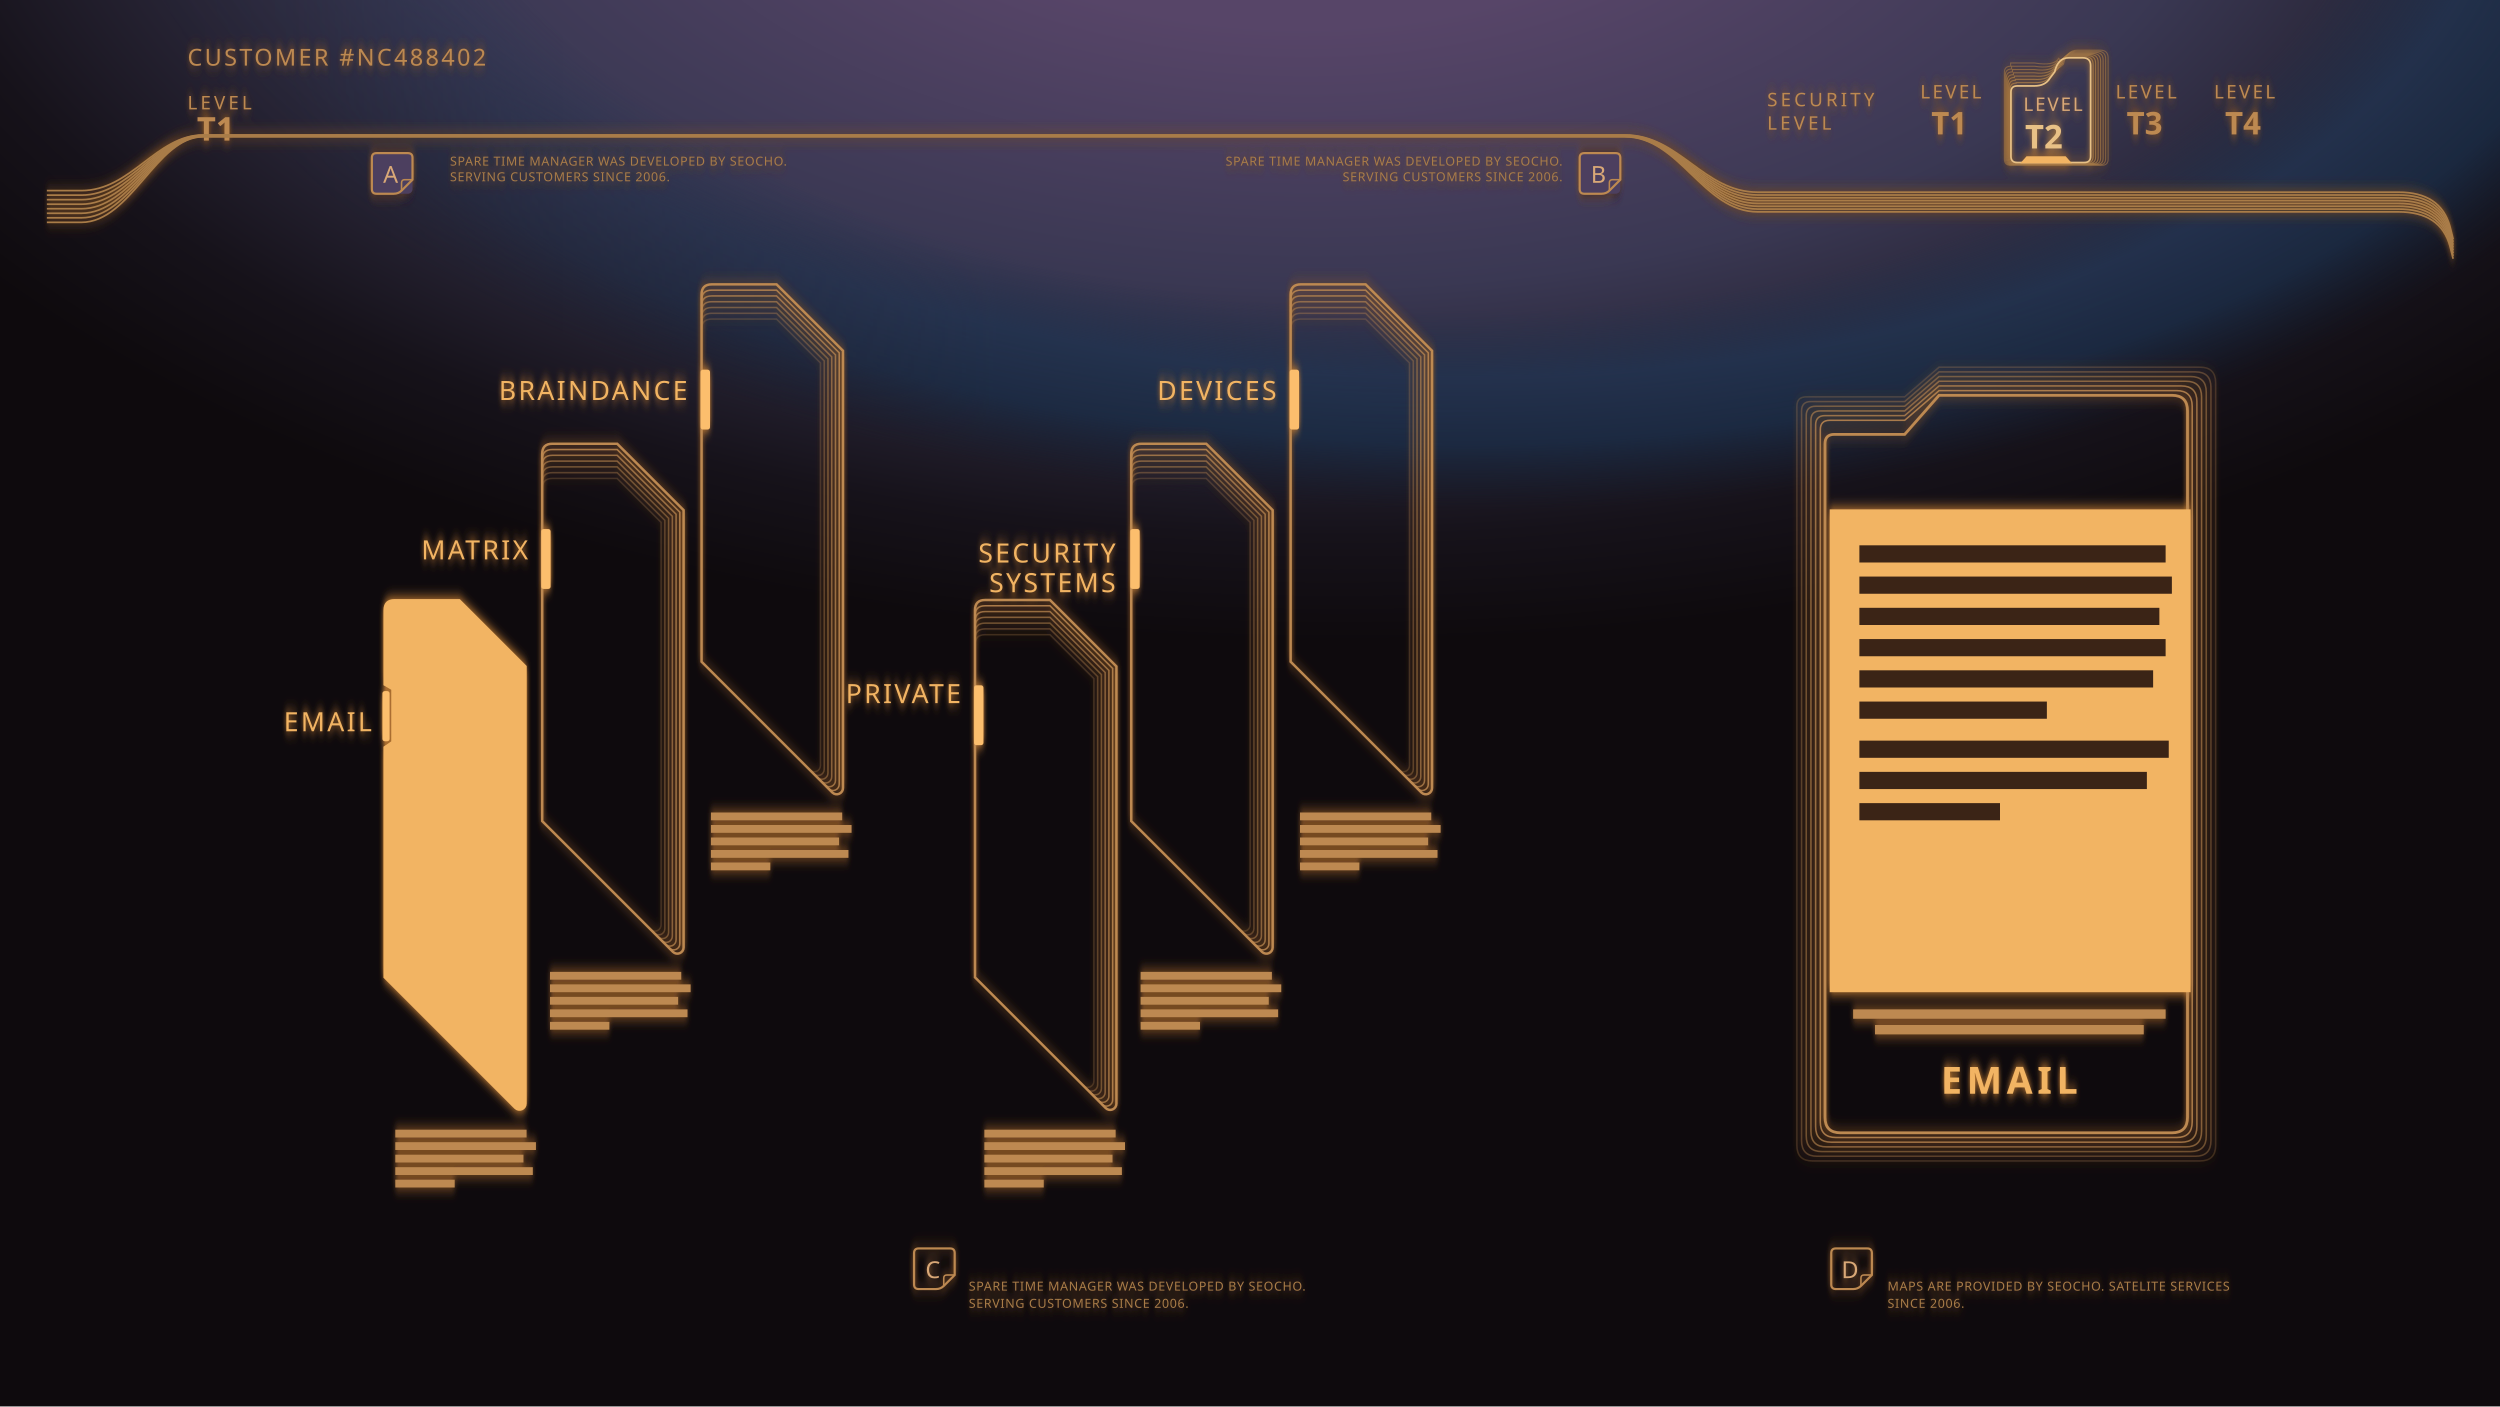
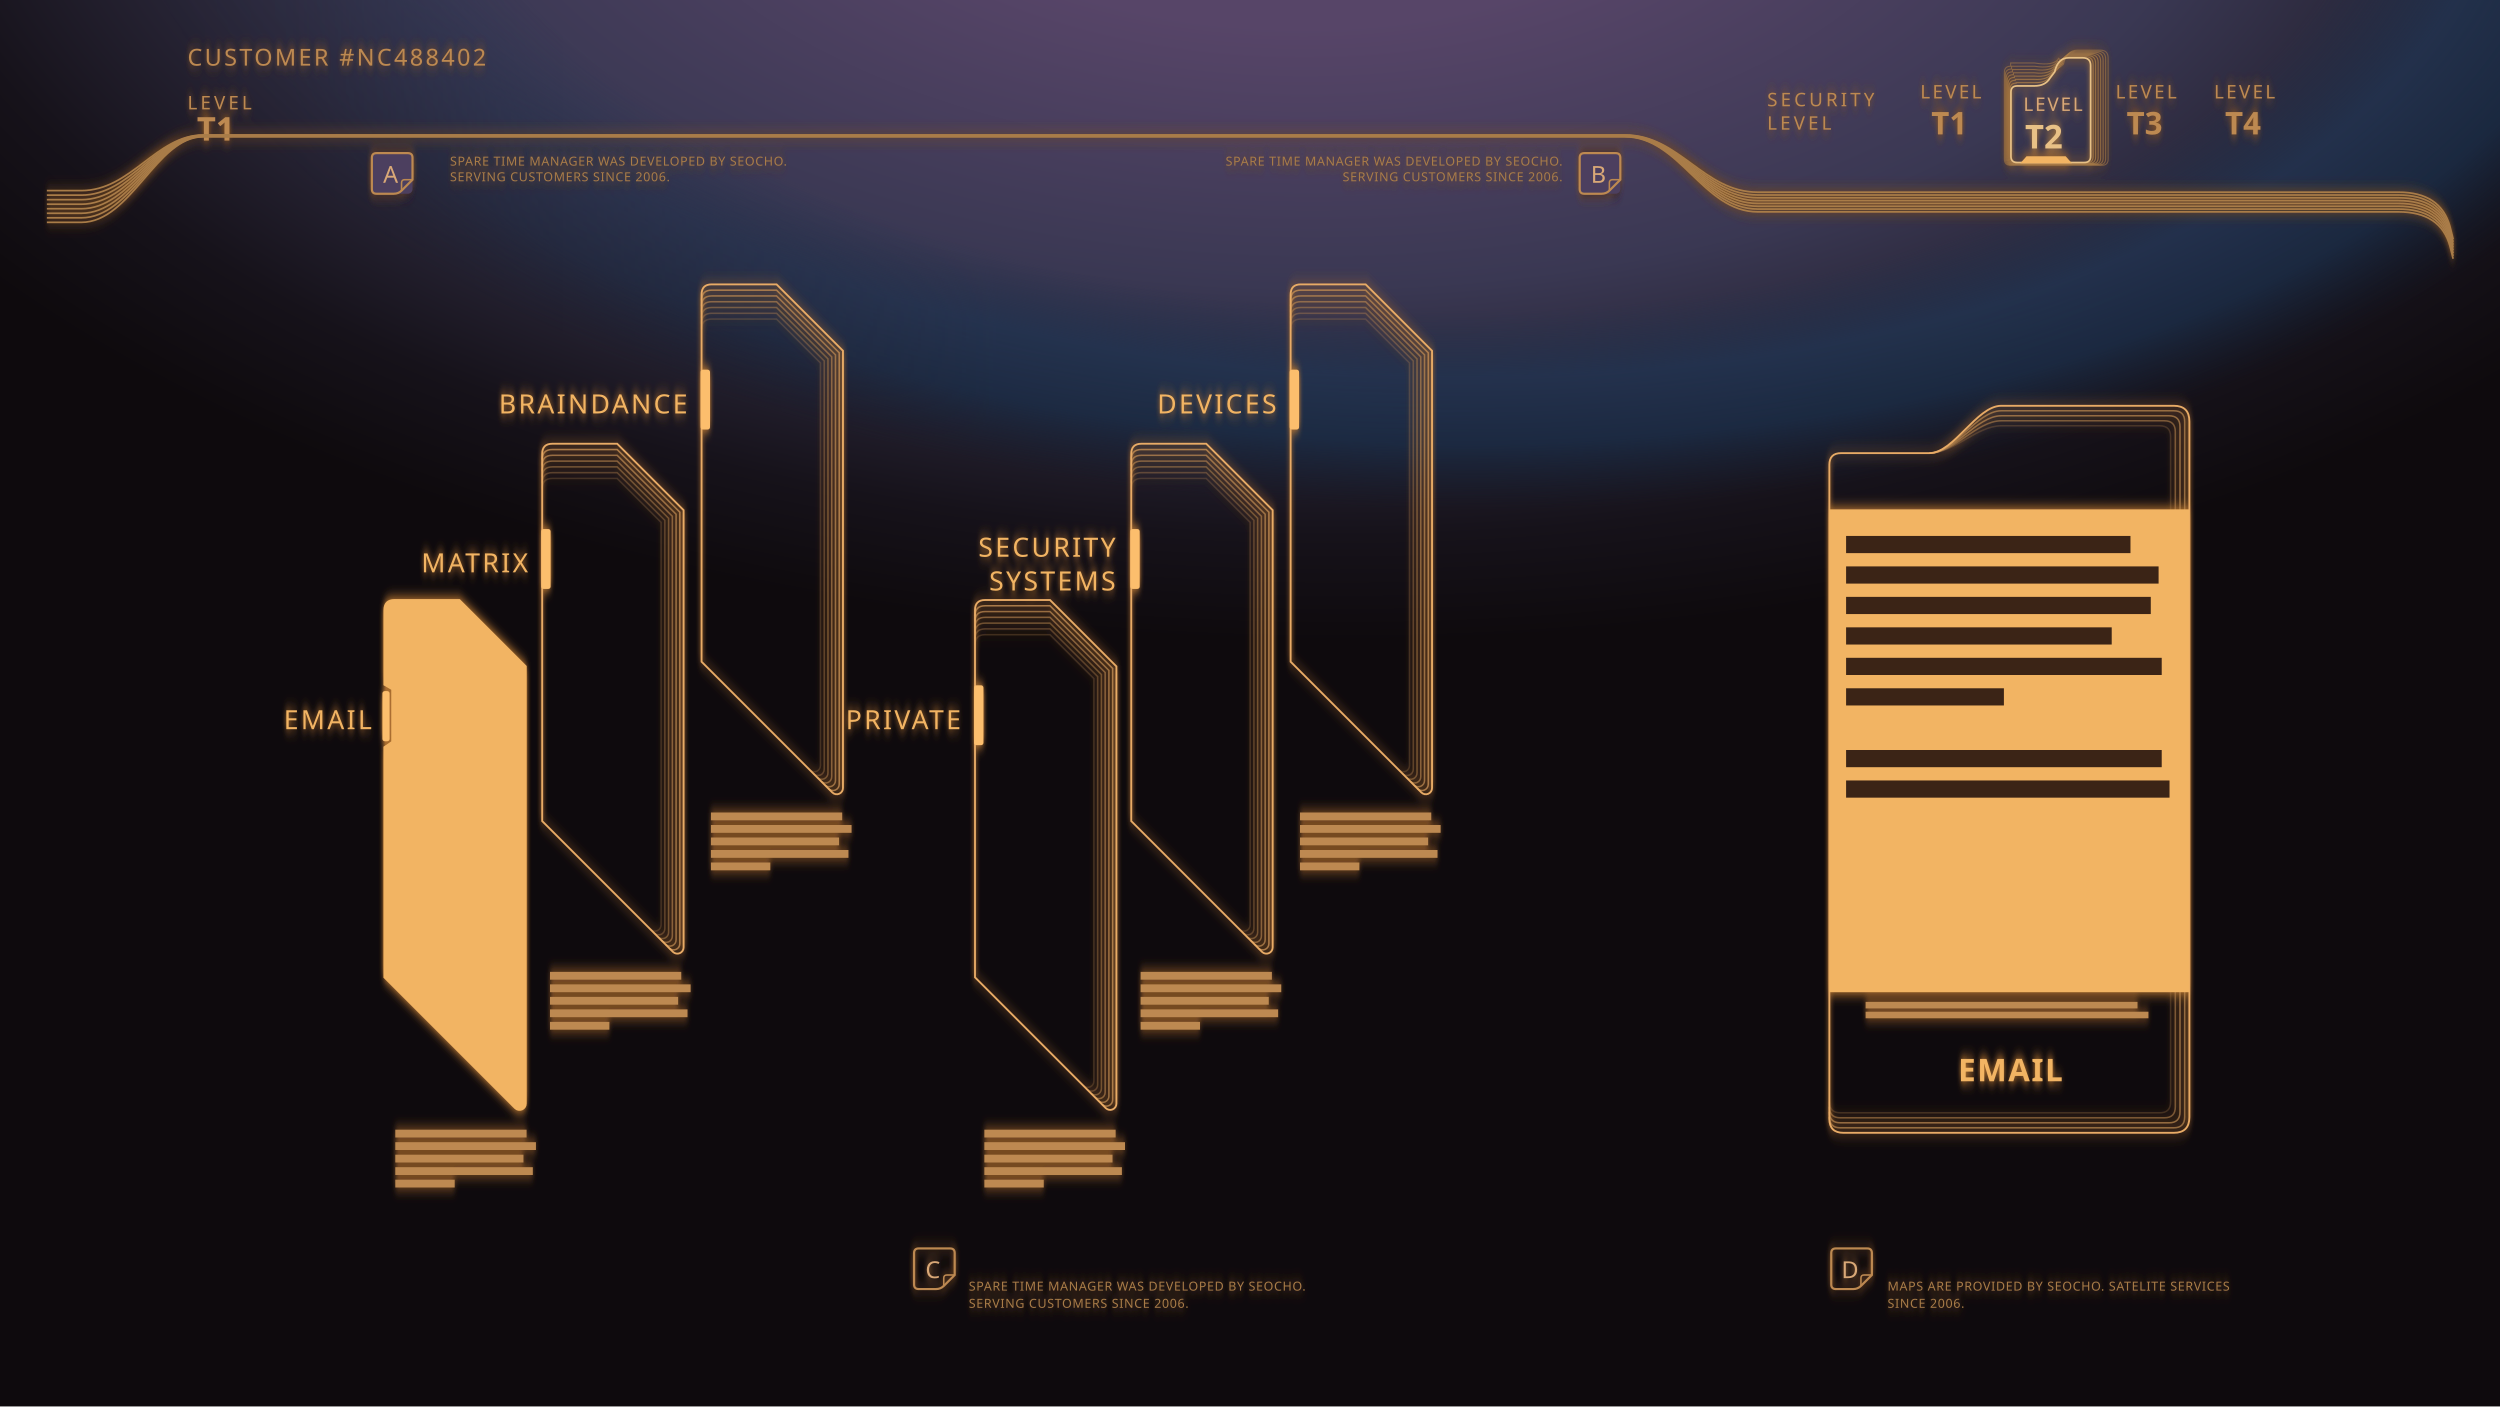
<svg xmlns="http://www.w3.org/2000/svg" width="1600" height="900" viewBox="0 0 1600 900">
  <defs>
    <radialGradient id="hazeblue" gradientUnits="userSpaceOnUse" cx="900" cy="-120" r="1030" gradientTransform="rotate(2 900 -120) translate(900 -120) scale(1 0.515) translate(-900 120)">
      <stop offset="0" stop-color="#223350" stop-opacity="0" />
      <stop offset="0.60" stop-color="#223350" stop-opacity="0" />
      <stop offset="0.68" stop-color="#223350" stop-opacity="0.85" />
      <stop offset="0.76" stop-color="#1a2c46" stop-opacity="0.80" />
      <stop offset="0.84" stop-color="#101d30" stop-opacity="0" />
    </radialGradient>
    <linearGradient id="hazebluefade" x1="0" y1="0" x2="1" y2="0">
      <stop offset="0" stop-color="#000000" />
      <stop offset="0.12" stop-color="#1a1a1a" />
      <stop offset="0.22" stop-color="#7a7a7a" />
      <stop offset="0.40" stop-color="#ffffff" />
      <stop offset="1" stop-color="#ffffff" />
    </linearGradient>
    <mask id="bluemask">
      <rect width="1600" height="900" fill="url(#hazebluefade)" />
    </mask>
    <radialGradient id="haze" gradientUnits="userSpaceOnUse" cx="825" cy="-120" r="1030" gradientTransform="rotate(1.3 825 -120) translate(825 -120) scale(1 0.515) translate(-825 120)">
      <stop offset="0" stop-color="#574568" />
      <stop offset="0.258" stop-color="#574568" />
      <stop offset="0.572" stop-color="#3a3853" />
      <stop offset="0.873" stop-color="#16121a" />
      <stop offset="1" stop-color="#0e0a0d" />
    </radialGradient>
    <path id="ncard" d="M 0,6.5 Q 0,0 6.5,0 H 48 L 90.5,42.5 V 322.3                          A 4 4 0 0 1 83.7,325.2 L 0,241.5 Z" />
    <path id="ncardsel" d="M 0,6.5 Q 0,0 6.5,0 H 48 L 90.5,42.5 V 322.3                             A 4 4 0 0 1 83.7,325.2 L 0,241.5 V 94.2 L 5,90.8                             V 57.1 L 0,54.2 Z" />
-     <path id="npanel" d="M 0,462 V 31 Q 0,25 6,25 H 51 L 73,0 H 222                           Q 232,0 232,10 V 462 Q 232,472 222,472 H 10                           Q 0,472 0,462 Z" />
+     <path id="npanel" d="M 0,37.8 Q 0,30.3 7.5,30.3 H 64 C 79.6,30.3 94.4,0 110,0                           H 220.4 Q 230.4,0 230.4,10 V 455.3 Q 230.4,465.3 220.4,465.3                           H 9 Q 0,465.3 0,456.3 Z" />
+     <path id="npring1" d="M 64,30.3 C 79.6,30.3 94.4,3.2 110,3.2 H 220.4 Q 227.4,3.2 227.4,10.2 V 455.1 Q 227.4,462.1 220.4,462.1 H 7 Q 0,462.1 0,455.1" />
+     <path id="npring2" d="M 64,30.3 C 79.6,30.3 94.4,6.4 110,6.4 H 217.4 Q 224.4,6.4 224.4,13.4 V 451.9 Q 224.4,458.9 217.4,458.9 H 7 Q 0,458.9 0,451.9" />
+     <path id="npring3" d="M 64,30.3 C 79.6,30.3 94.4,9.6 110,9.6 H 214.4 Q 221.4,9.6 221.4,16.6 V 448.7 Q 221.4,455.7 214.4,455.7 H 7 Q 0,455.7 0,448.7" />
+     <path id="npring4" d="M 64,30.3 C 79.6,30.3 94.4,12.8 110,12.8 H 211.4 Q 218.4,12.8 218.4,19.8 V 445.5 Q 218.4,452.5 211.4,452.5 H 7 Q 0,452.5 0,445.5" />
    <path id="nring1" d="M 0,10.2 Q 0,3.7 6.5,3.7 H 48 L 88.1,43.8 V 319.9 A 4 4 0 0 1 81.3,322.8" />
    <path id="nring2" d="M 0,13.9 Q 0,7.4 6.5,7.4 H 48 L 85.7,45.1 V 317.5 A 4 4 0 0 1 78.9,320.4" />
    <path id="nring3" d="M 0,17.6 Q 0,11.1 6.5,11.1 H 48 L 83.3,46.4 V 315.1 A 4 4 0 0 1 76.5,318.0" />
    <path id="nring4" d="M 0,21.3 Q 0,14.8 6.5,14.8 H 48 L 80.9,47.7 V 312.7 A 4 4 0 0 1 74.1,315.6" />
    <path id="nring5" d="M 0,25.0 Q 0,18.5 6.5,18.5 H 48 L 78.5,49.0 V 310.3 A 4 4 0 0 1 71.7,313.2" />
    <path id="nring6" d="M 0,28.7 Q 0,22.2 6.5,22.2 H 48 L 76.1,50.3 V 307.9 A 4 4 0 0 1 69.3,310.8" />
    <g id="letterbox" fill="none" stroke-width="1.4">
      <path d="M 3,0 H 23 Q 26,0 26,3 V 17 L 19,24 Q 17,26 14,26 H 3                Q 0,26 0,23 V 3 Q 0,0 3,0 Z" />
      <path d="M 26,17 H 21 Q 19,17 19,19 V 24" stroke-width="1" />
    </g>
    <g id="ncaption" fill="#bd8951">
      <rect x="0" y="0" width="84" height="5" />
      <rect x="0" y="8" width="90" height="5" />
      <rect x="0" y="16" width="82" height="5" />
      <rect x="0" y="24" width="88" height="5" />
      <rect x="0" y="32" width="38" height="5" />
    </g>
    <filter id="halo" x="-5%" y="-10%" width="110%" height="120%">
      <feGaussianBlur stdDeviation="1.5 4.5" />
      <feColorMatrix type="matrix" values="0.43 0 0 0 0  0 0.32 0 0 0  0 0 0.21 0 0  0 0 0 1.45 0" />
    </filter>
  </defs>
  <rect width="1600" height="900" fill="#0e0a0d" />
  <rect width="1600" height="900" fill="url(#haze)" />
  <rect width="1600" height="560" fill="url(#hazeblue)" mask="url(#bluemask)" />
  <use href="#content" filter="url(#halo)" class="photo" />
  <g id="content">
    <g font-family="Rajdhani" fill="#bd8951">
      <text x="120" y="42" font-size="15" letter-spacing="1.5">CUSTOMER #NC488402</text>
      <text x="120" y="70" font-size="12" letter-spacing="2">LEVEL</text>
      <text x="126" y="90" font-size="21" font-weight="600">T1</text>
      <text x="1131" y="68" font-size="12" letter-spacing="2">SECURITY</text>
      <text x="1131" y="83" font-size="12" letter-spacing="2">LEVEL</text>
      <g font-size="12" letter-spacing="1.5">
        <text x="1229" y="63">LEVEL</text>
        <text x="1354" y="63">LEVEL</text>
        <text x="1417" y="63">LEVEL</text>
      </g>
      <g font-size="20" font-weight="600">
        <text x="1236" y="86">T1</text>
        <text x="1361" y="86">T3</text>
        <text x="1424" y="86">T4</text>
      </g>
      <g fill="none" stroke="#a97c48" stroke-width="0.7">
        <path d="M 1286.8,40.3 H 1302 Q 1314.6,42.4 1317.6,37.4 L 1320.6,41.1 Q 1322.6,32.1 1329.6,32.1 H 1344.2 Q 1349.2,32.1 1349.2,37.1 V 101.8 Q 1349.2,105.8 1345.2,105.8 H 1286.8 Q 1282.8,105.8 1282.8,101.8 V 46.4 Q 1282.8,42.4 1286.8,42.4 Z" stroke-opacity="0.55" />
        <path d="M 1287.4,42.4 H 1302 Q 1313.8,44.2 1316.8,39.2 L 1319.8,41.8 Q 1321.8,32.8 1328.8,32.8 H 1342.6 Q 1347.6,32.8 1347.6,37.8 V 101.5 Q 1347.6,105.5 1343.6,105.5 H 1287.4 Q 1283.4,105.5 1283.4,101.5 V 48.2 Q 1283.4,44.2 1287.4,44.2 Z" stroke-opacity="0.60" />
        <path d="M 1288.0,44.5 H 1302 Q 1313.0,46.0 1316.0,41.0 L 1319.0,42.5 Q 1321.0,33.5 1328.0,33.5 H 1341.0 Q 1346.0,33.5 1346.0,38.5 V 101.2 Q 1346.0,105.2 1342.0,105.2 H 1288.0 Q 1284.0,105.2 1284.0,101.2 V 50.0 Q 1284.0,46.0 1288.0,46.0 Z" stroke-opacity="0.65" />
        <path d="M 1288.6,46.6 H 1302 Q 1312.2,47.8 1315.2,42.8 L 1318.2,43.2 Q 1320.2,34.2 1327.2,34.2 H 1339.4 Q 1344.4,34.2 1344.4,39.2 V 101.0 Q 1344.4,105.0 1340.4,105.0 H 1288.6 Q 1284.6,105.0 1284.6,101.0 V 51.8 Q 1284.6,47.8 1288.6,47.8 Z" stroke-opacity="0.70" />
        <path d="M 1289.2,48.7 H 1302 Q 1311.4,49.6 1314.4,44.6 L 1317.4,43.9 Q 1319.4,34.9 1326.4,34.9 H 1337.8 Q 1342.8,34.9 1342.8,39.9 V 100.8 Q 1342.8,104.8 1338.8,104.8 H 1289.2 Q 1285.2,104.8 1285.2,100.8 V 53.6 Q 1285.2,49.6 1289.2,49.6 Z" stroke-opacity="0.75" />
        <path d="M 1289.8,50.8 H 1302 Q 1310.6,51.4 1313.6,46.4 L 1316.6,44.6 Q 1318.6,35.6 1325.6,35.6 H 1336.2 Q 1341.2,35.6 1341.2,40.6 V 100.5 Q 1341.2,104.5 1337.2,104.5 H 1289.8 Q 1285.8,104.5 1285.8,100.5 V 55.4 Q 1285.8,51.4 1289.8,51.4 Z" stroke-opacity="0.80" />
        <path d="M 1290.4,52.9 H 1302 Q 1309.8,53.2 1312.8,48.2 L 1315.8,45.3 Q 1317.8,36.3 1324.8,36.3 H 1334.6 Q 1339.6,36.3 1339.6,41.3 V 100.2 Q 1339.6,104.2 1335.6,104.2 H 1290.4 Q 1286.4,104.2 1286.4,100.2 V 57.2 Q 1286.4,53.2 1290.4,53.2 Z" stroke-opacity="0.85" />
      </g>
      <path d="M 1291.0,55.0 H 1302 Q 1309.0,55.0 1312.0,50.0 L 1315.0,46.0 Q 1317.0,37.0 1324.0,37.0 H 1333.0 Q 1338.0,37.0 1338.0,42.0 V 100.0 Q 1338.0,104.0 1334.0,104.0 H 1291.0 Q 1287.0,104.0 1287.0,100.0 V 59.0 Q 1287.0,55.0 1291.0,55.0 Z" fill="none" stroke="#e8c186" stroke-width="1.1" />
      <path d="M 1293,104.5 L 1297,100 H 1322 L 1326,104.5 Z" fill="#f2b463" />
      <text x="1295" y="71" font-size="12" letter-spacing="1.2" fill="#d9a877">LEVEL</text>
      <text x="1296" y="95" font-size="21" font-weight="600" fill="#e8c186">T2</text>
    </g>
    <g fill="none" stroke="#a97c48" stroke-width="1.1">
      <path d="M 30,122.0 H 52 C 84,122.0 100,86.40 130,86.40 H 1040 C 1075,86.40 1090,123.0 1125,123.0 H 1535 Q 1562,123.0 1568,145.0 L 1570,153.0" />
      <path d="M 30,124.9 H 52 C 84,124.9 100,86.56 130,86.56 H 1040 C 1075,86.56 1090,124.8 1125,124.8 H 1535 Q 1562,124.8 1568,146.8 L 1570,154.8" />
      <path d="M 30,127.8 H 52 C 84,127.8 100,86.72 130,86.72 H 1040 C 1075,86.72 1090,126.6 1125,126.6 H 1535 Q 1562,126.6 1568,148.6 L 1570,156.6" />
      <path d="M 30,130.7 H 52 C 84,130.7 100,86.88 130,86.88 H 1040 C 1075,86.88 1090,128.4 1125,128.4 H 1535 Q 1562,128.4 1568,150.4 L 1570,158.4" />
      <path d="M 30,133.6 H 52 C 84,133.6 100,87.04 130,87.04 H 1040 C 1075,87.04 1090,130.2 1125,130.2 H 1535 Q 1562,130.2 1568,152.2 L 1570,160.2" />
      <path d="M 30,136.5 H 52 C 84,136.5 100,87.20 130,87.20 H 1040 C 1075,87.20 1090,132.0 1125,132.0 H 1535 Q 1562,132.0 1568,154.0 L 1570,162.0" />
      <path d="M 30,139.4 H 52 C 84,139.4 100,87.36 130,87.36 H 1040 C 1075,87.36 1090,133.8 1125,133.8 H 1535 Q 1562,133.8 1568,155.8 L 1570,163.8" />
      <path d="M 30,142.3 H 52 C 84,142.3 100,87.52 130,87.52 H 1040 C 1075,87.52 1090,135.6 1125,135.6 H 1535 Q 1562,135.6 1568,157.6 L 1570,165.6" />
    </g>
    <g font-family="Rajdhani" font-size="15">
      <g fill="#4c3f5f">
        <rect x="238" y="98" width="26" height="26" rx="3" />
        <rect x="1011" y="98" width="26" height="26" rx="3" />
      </g>
      <g stroke="#bd8951">
        <use href="#letterbox" x="238" y="98" />
        <use href="#letterbox" x="1011" y="98" />
        <use href="#letterbox" x="585" y="799" />
        <use href="#letterbox" x="1172" y="799" />
      </g>
      <g fill="#d9a877" text-anchor="middle">
        <text x="250" y="117">A</text>
        <text x="1023" y="117">B</text>
        <text x="597" y="818">C</text>
        <text x="1184" y="818">D</text>
      </g>
      <g font-size="8" fill="#a97c48" letter-spacing="0.4">
        <text x="288" y="106">SPARE TIME MANAGER WAS DEVELOPED BY SEOCHO.</text>
        <text x="288" y="116">SERVING CUSTOMERS SINCE 2006.</text>
        <text x="1000" y="106" text-anchor="end">SPARE TIME MANAGER WAS DEVELOPED BY SEOCHO.</text>
        <text x="1000" y="116" text-anchor="end">SERVING CUSTOMERS SINCE 2006.</text>
        <text x="620" y="826">SPARE TIME MANAGER WAS DEVELOPED BY SEOCHO.</text>
        <text x="620" y="837">SERVING CUSTOMERS SINCE 2006.</text>
        <text x="1208" y="826">MAPS ARE PROVIDED BY SEOCHO. SATELITE SERVICES</text>
        <text x="1208" y="837">SINCE 2006.</text>
      </g>
    </g>
    <g fill="none" stroke="#bd8951" stroke-width="1">
      <g transform="translate(347 284)">
        <use href="#nring6" stroke-opacity="0.25" />
        <use href="#nring5" stroke-opacity="0.37" />
        <use href="#nring4" stroke-opacity="0.49" />
        <use href="#nring3" stroke-opacity="0.61" />
        <use href="#nring2" stroke-opacity="0.73" />
        <use href="#nring1" stroke-opacity="0.85" />
      </g>
      <g transform="translate(449 182)">
        <use href="#nring6" stroke-opacity="0.25" />
        <use href="#nring5" stroke-opacity="0.37" />
        <use href="#nring4" stroke-opacity="0.49" />
        <use href="#nring3" stroke-opacity="0.61" />
        <use href="#nring2" stroke-opacity="0.73" />
        <use href="#nring1" stroke-opacity="0.85" />
      </g>
      <g transform="translate(624 384)">
        <use href="#nring6" stroke-opacity="0.25" />
        <use href="#nring5" stroke-opacity="0.37" />
        <use href="#nring4" stroke-opacity="0.49" />
        <use href="#nring3" stroke-opacity="0.61" />
        <use href="#nring2" stroke-opacity="0.73" />
        <use href="#nring1" stroke-opacity="0.85" />
      </g>
      <g transform="translate(724 284)">
        <use href="#nring6" stroke-opacity="0.25" />
        <use href="#nring5" stroke-opacity="0.37" />
        <use href="#nring4" stroke-opacity="0.49" />
        <use href="#nring3" stroke-opacity="0.61" />
        <use href="#nring2" stroke-opacity="0.73" />
        <use href="#nring1" stroke-opacity="0.85" />
      </g>
      <g transform="translate(826 182)">
        <use href="#nring6" stroke-opacity="0.25" />
        <use href="#nring5" stroke-opacity="0.37" />
        <use href="#nring4" stroke-opacity="0.49" />
        <use href="#nring3" stroke-opacity="0.61" />
        <use href="#nring2" stroke-opacity="0.73" />
        <use href="#nring1" stroke-opacity="0.85" />
      </g>
    </g>
-     <g fill="none" stroke="#bd8951" stroke-width="1.6">
+     <g fill="none" stroke="#e8ab66" stroke-width="1.2">
      <use href="#ncard" x="347" y="284" />
      <use href="#ncard" x="449" y="182" />
      <use href="#ncard" x="624" y="384" />
      <use href="#ncard" x="724" y="284" />
      <use href="#ncard" x="826" y="182" />
    </g>
    <g fill="#fcbe6d">
      <rect x="346.4" y="338.6" width="6" height="38.3" rx="1.5" />
      <rect x="448.4" y="236.6" width="6" height="38.3" rx="1.5" />
      <rect x="623.4" y="438.6" width="6" height="38.3" rx="1.5" />
      <rect x="723.4" y="338.6" width="6" height="38.3" rx="1.5" />
      <rect x="825.4" y="236.6" width="6" height="38.3" rx="1.5" />
    </g>
    <use href="#ncardsel" x="246" y="384" fill="#f2b463" stroke="#f2b463" stroke-width="1.2" />
    <rect x="244.75" y="442.3" width="4.6" height="32.1" rx="1.5" fill="#fcbe6d" />
    <g font-family="Rajdhani" font-size="17" letter-spacing="1.5" fill="#f2b463" text-anchor="end">
-       <text x="238" y="468">EMAIL</text>
-       <text x="338" y="358">MATRIX</text>
-       <text x="440" y="256">BRAINDANCE</text>
-       <text x="615" y="450">PRIVATE</text>
-       <text x="714" y="360">SECURITY</text>
-       <text x="714" y="379">SYSTEMS</text>
-       <text x="817" y="256">DEVICES</text>
+       <text x="238" y="466.7">EMAIL</text>
+       <text x="338" y="366.3">MATRIX</text>
+       <text x="440" y="264.6">BRAINDANCE</text>
+       <text x="615" y="466.7">PRIVATE</text>
+       <text x="714" y="356.3">SECURITY</text>
+       <text x="714" y="377.9">SYSTEMS</text>
+       <text x="817" y="264.6">DEVICES</text>
    </g>
    <use href="#ncaption" x="253" y="723" />
    <use href="#ncaption" x="352" y="622" />
    <use href="#ncaption" x="455" y="520" />
    <use href="#ncaption" x="630" y="723" />
    <use href="#ncaption" x="730" y="622" />
    <use href="#ncaption" x="832" y="520" />
    <g>
-       <g fill="none" stroke="#bd8951" transform="translate(1168 253)">
-         <path d="M -18,480 V 7 Q -18,1 -12,1 H 51 L 73,-18 H 240 Q 250,-18 250,-8 V 480 Q 250,490 240,490 H -8 Q -18,490 -18,480 Z" stroke-width="1" stroke-opacity="0.25" />
-         <path d="M -15,477 V 10 Q -15,4 -9,4 H 51 L 73,-15 H 237 Q 247,-15 247,-5 V 477 Q 247,487 237,487 H -5 Q -15,487 -15,477 Z" stroke-width="1" stroke-opacity="0.37" />
-         <path d="M -12,474 V 13 Q -12,7 -6,7 H 51 L 73,-12 H 234 Q 244,-12 244,-2 V 474 Q 244,484 234,484 H -2 Q -12,484 -12,474 Z" stroke-width="1" stroke-opacity="0.49" />
-         <path d="M -9,471 V 16 Q -9,10 -3,10 H 51 L 73,-9 H 231 Q 241,-9 241,1 V 471 Q 241,481 231,481 H 1 Q -9,481 -9,471 Z" stroke-width="1" stroke-opacity="0.61" />
-         <path d="M -6,468 V 19 Q -6,13 0,13 H 51 L 73,-6 H 228 Q 238,-6 238,4 V 468 Q 238,478 228,478 H 4 Q -6,478 -6,468 Z" stroke-width="1" stroke-opacity="0.73" />
-         <path d="M -3,465 V 22 Q -3,16 3,16 H 51 L 73,-3 H 225 Q 235,-3 235,7 V 465 Q 235,475 225,475 H 7 Q -3,475 -3,465 Z" stroke-width="1" stroke-opacity="0.85" />
-       </g>
-       <use href="#npanel" x="1168" y="253" fill="none" stroke="#bd8951" stroke-width="1.8" />
-       <rect x="1171" y="326" width="231" height="309" fill="#f2b463" />
+       <g fill="none" stroke="#bd8951" stroke-width="1" transform="translate(1170.8 259.7)">
+         <use href="#npring4" stroke-opacity="0.25" />
+         <use href="#npring3" stroke-opacity="0.55" />
+         <use href="#npring2" stroke-opacity="0.70" />
+         <use href="#npring1" stroke-opacity="0.70" />
+       </g>
+       <use href="#npanel" x="1170.8" y="259.7" fill="none" stroke="#e8ab66" stroke-width="1.2" />
+       <rect x="1170.8" y="326" width="230.4" height="309" fill="#f2b463" />
      <g fill="#3b2416">
-         <rect x="1190" y="349" width="196" height="11" />
-         <rect x="1190" y="369" width="200" height="11" />
-         <rect x="1190" y="389" width="192" height="11" />
-         <rect x="1190" y="409" width="196" height="11" />
-         <rect x="1190" y="429" width="188" height="11" />
-         <rect x="1190" y="449" width="120" height="11" />
-         <rect x="1190" y="474" width="198" height="11" />
-         <rect x="1190" y="494" width="184" height="11" />
-         <rect x="1190" y="514" width="90" height="11" />
+         <rect x="1181.5" y="343" width="182" height="11" />
+         <rect x="1181.5" y="362.5" width="200" height="11" />
+         <rect x="1181.5" y="382" width="195" height="11" />
+         <rect x="1181.5" y="401.5" width="170" height="11" />
+         <rect x="1181.5" y="421" width="202" height="11" />
+         <rect x="1181.5" y="440.5" width="101" height="11" />
+         <rect x="1181.5" y="480" width="202" height="11" />
+         <rect x="1181.5" y="499.5" width="207" height="11" />
      </g>
      <g fill="#bd8951">
-         <rect x="1186" y="646" width="200" height="6" />
-         <rect x="1200" y="656" width="172" height="6" />
-       </g>
-       <text x="1286" y="700" font-family="Rajdhani" font-size="24" font-weight="600" letter-spacing="3" fill="#f2b463" text-anchor="middle">EMAIL</text>
+         <rect x="1194" y="641.2" width="174" height="4.2" />
+         <rect x="1194" y="647.5" width="181" height="4.2" />
+       </g>
+       <text x="1286.7" y="692" font-family="Rajdhani" font-size="20" font-weight="600" letter-spacing="1" fill="#f2b463" text-anchor="middle">EMAIL</text>
    </g>
  </g>
</svg>
